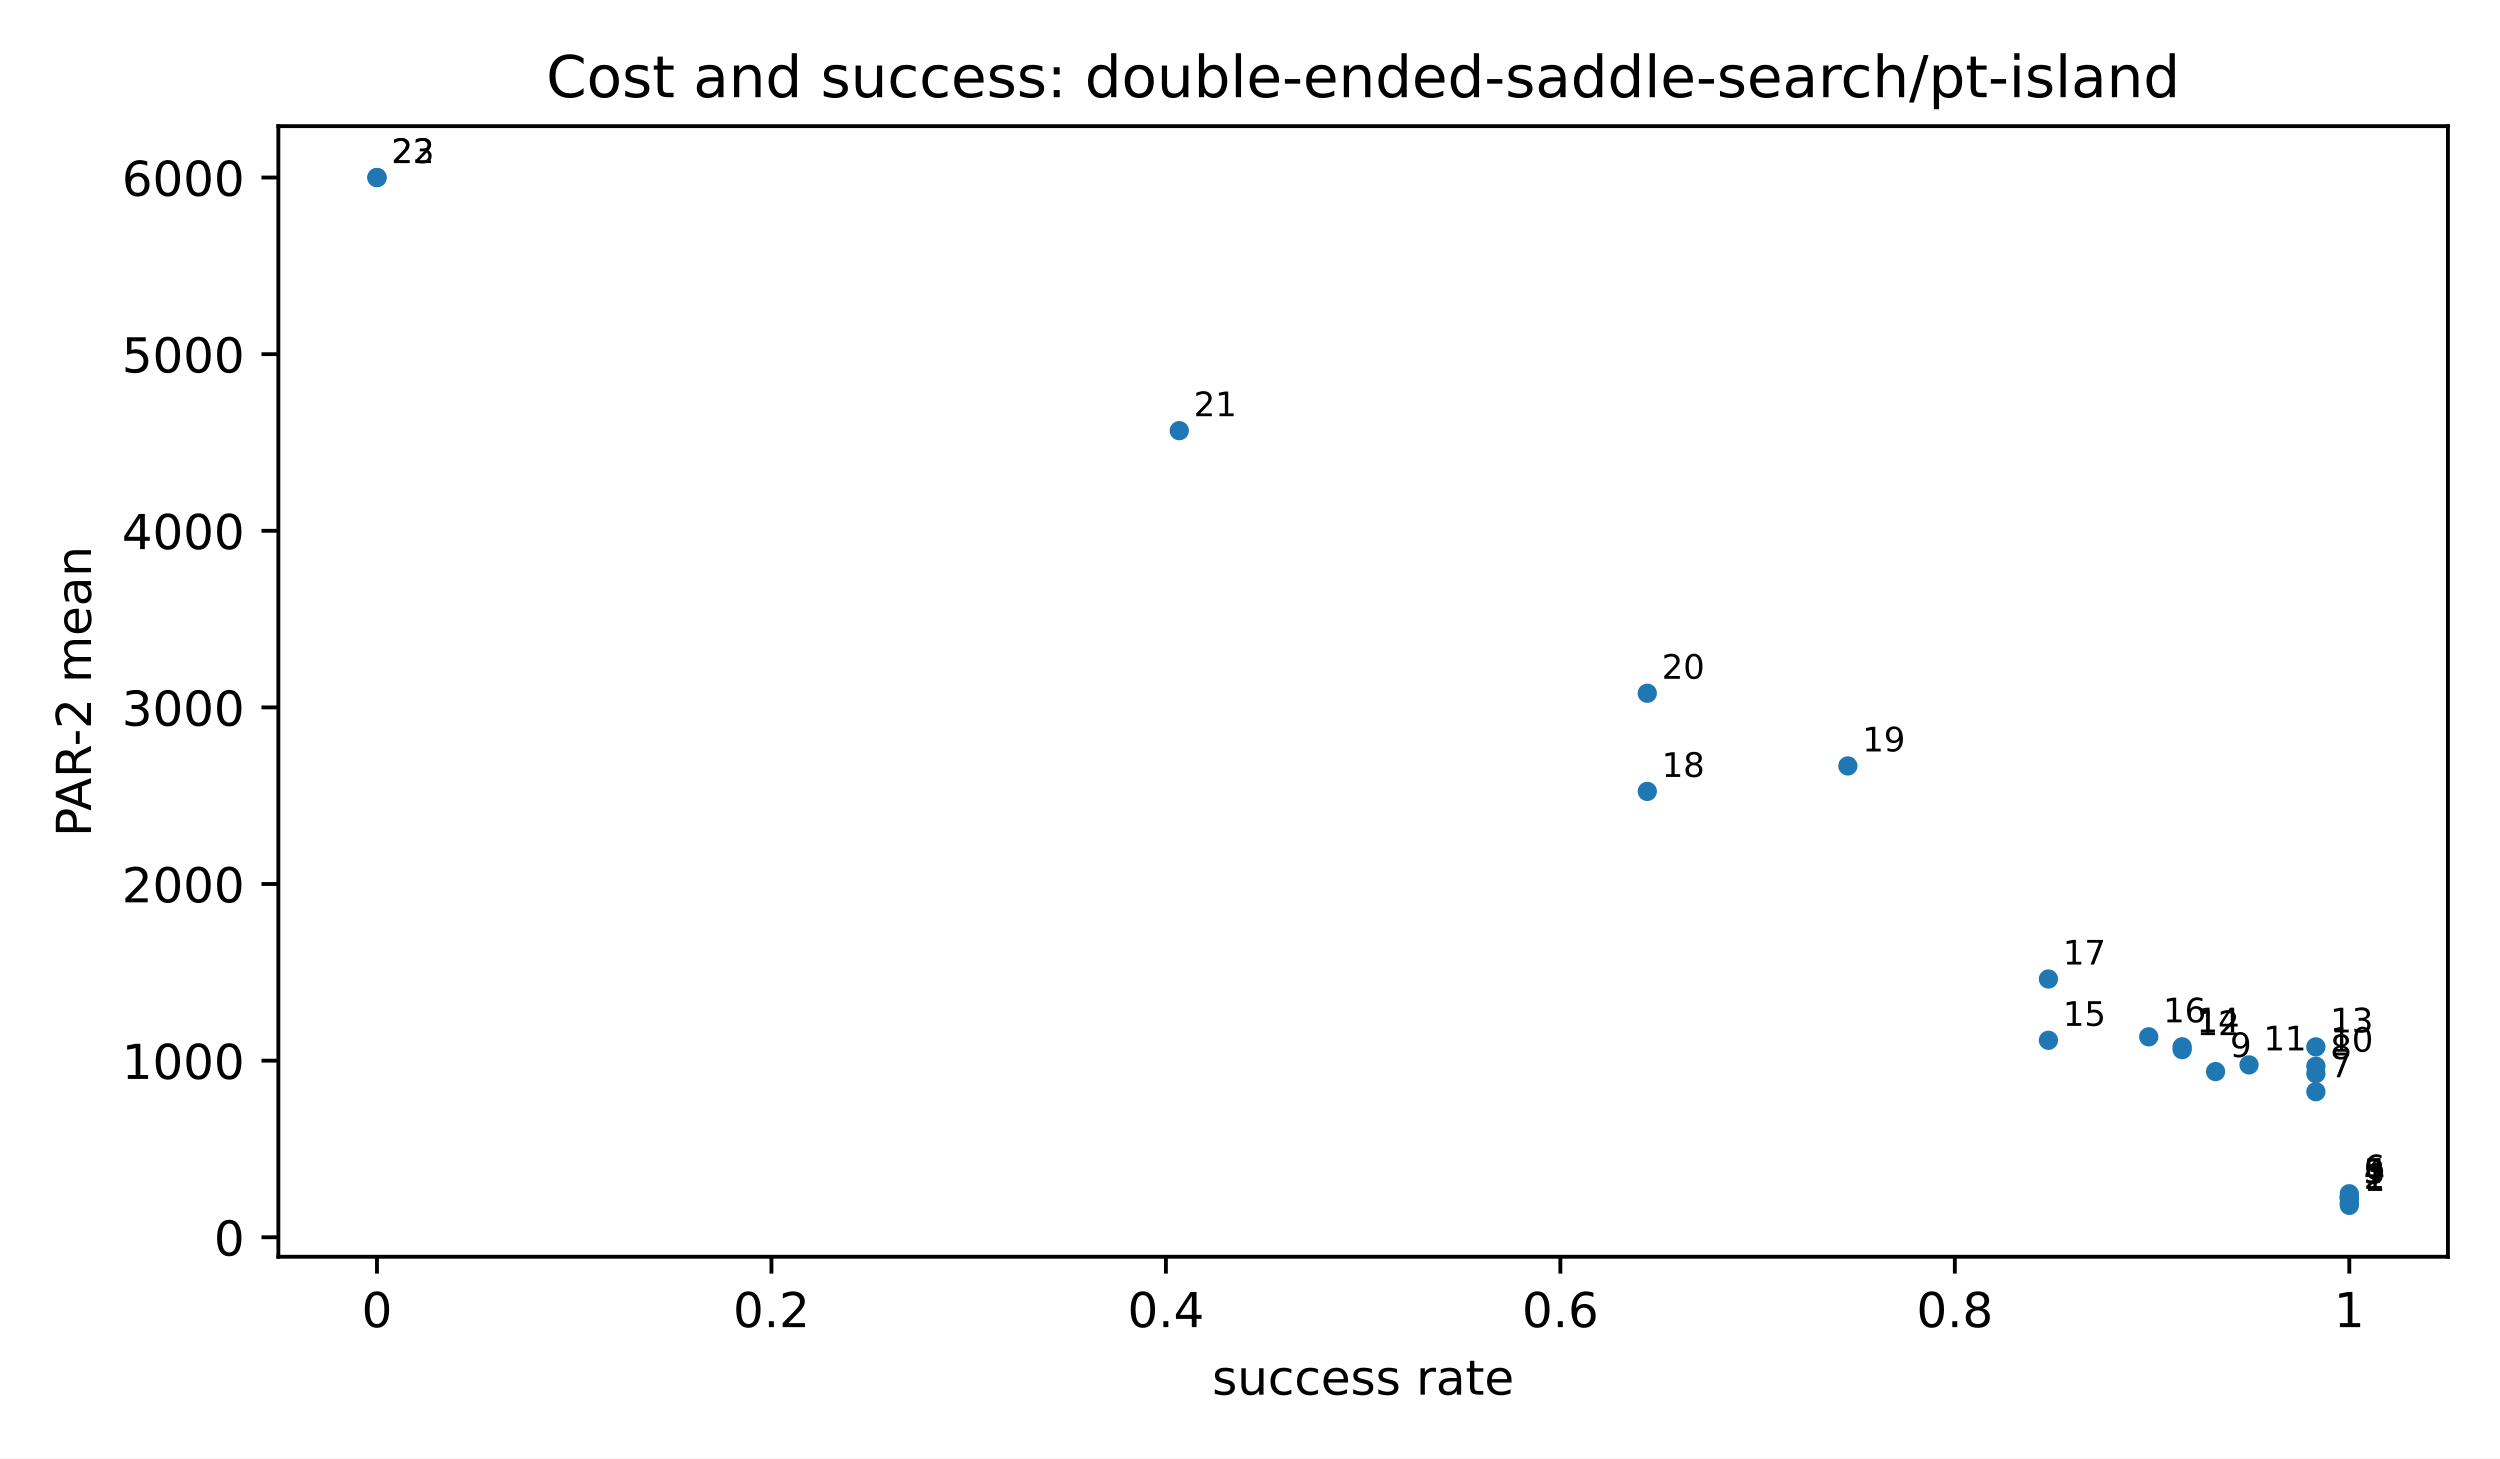
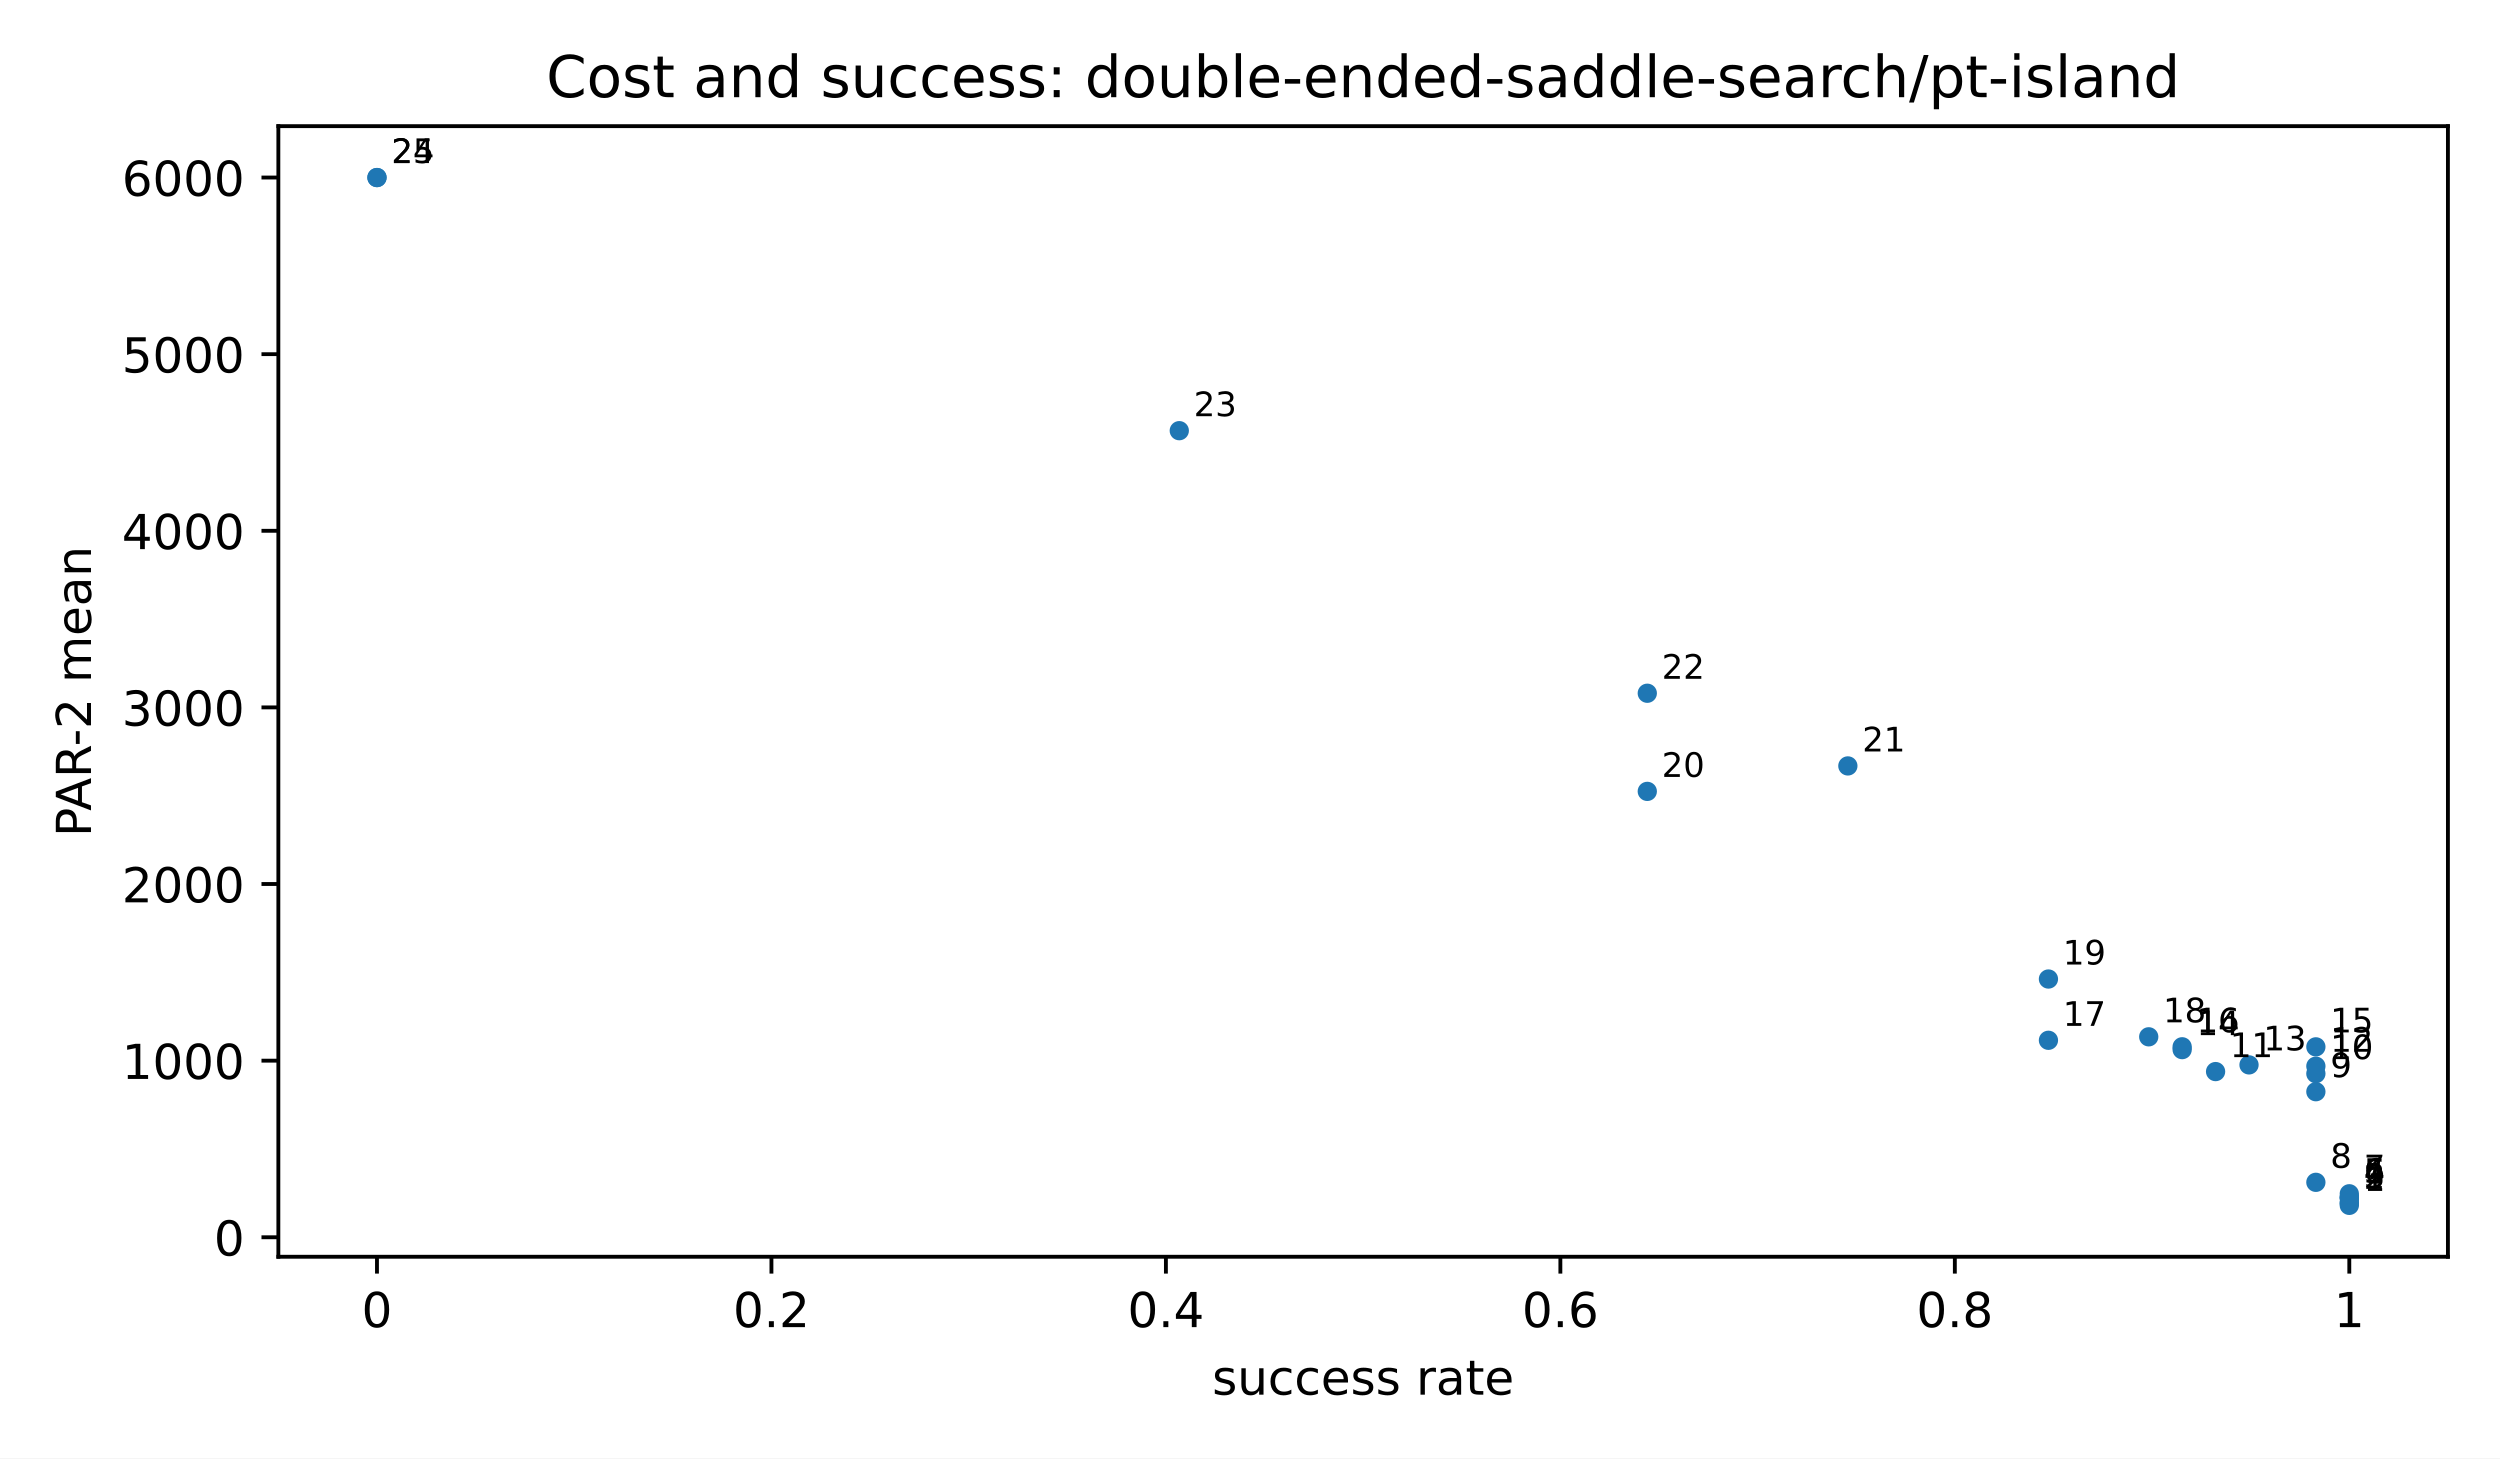
<svg xmlns="http://www.w3.org/2000/svg" xmlns:xlink="http://www.w3.org/1999/xlink" width="518.4pt" height="302.4pt" viewBox="0 0 518.4 302.4" version="1.1">
  <defs>
    <style type="text/css">*{stroke-linejoin: round; stroke-linecap: butt}</style>
  </defs>
  <g id="figure_1">
    <g id="patch_1">
      <path d="M 0 302.4  L 518.4 302.4  L 518.4 0  L 0 0  z " style="fill: #ffffff" />
    </g>
    <g id="axes_1">
      <g id="patch_2">
        <path d="M 57.72 260.6  L 507.6 260.6  L 507.6 26.16  L 57.72 26.16  z " style="fill: #ffffff" />
      </g>
      <g id="PathCollection_1">
        <defs>
          <path id="m2d8934182f" d="M 0 2  C 0.53 2 1.039 1.789 1.414 1.414  C 1.789 1.039 2 0.53 2 0  C 2 -0.53 1.789 -1.039 1.414 -1.414  C 1.039 -1.789 0.53 -2 0 -2  C -0.53 -2 -1.039 -1.789 -1.414 -1.414  C -1.789 -1.039 -2 -0.53 -2 0  C -2 0.53 -1.789 1.039 -1.414 1.414  C -1.039 1.789 -0.53 2 0 2  z " />
        </defs>
        <g clip-path="url(#pfbca4baf77)">
          <use xlink:href="#m2d8934182f" x="487.151" y="249.944" style="fill: #1f77b4" />
          <use xlink:href="#m2d8934182f" x="487.151" y="249.526" style="fill: #1f77b4" />
+           <use xlink:href="#m2d8934182f" x="487.151" y="249.325" style="fill: #1f77b4" />
          <use xlink:href="#m2d8934182f" x="487.151" y="248.446" style="fill: #1f77b4" />
          <use xlink:href="#m2d8934182f" x="487.151" y="248.287" style="fill: #1f77b4" />
          <use xlink:href="#m2d8934182f" x="487.151" y="248.287" style="fill: #1f77b4" />
          <use xlink:href="#m2d8934182f" x="487.151" y="247.54" style="fill: #1f77b4" />
+           <use xlink:href="#m2d8934182f" x="480.219" y="245.167" style="fill: #1f77b4" />
          <use xlink:href="#m2d8934182f" x="480.219" y="226.377" style="fill: #1f77b4" />
          <use xlink:href="#m2d8934182f" x="480.219" y="222.628" style="fill: #1f77b4" />
          <use xlink:href="#m2d8934182f" x="459.423" y="222.203" style="fill: #1f77b4" />
          <use xlink:href="#m2d8934182f" x="480.219" y="221.088" style="fill: #1f77b4" />
          <use xlink:href="#m2d8934182f" x="466.355" y="220.815" style="fill: #1f77b4" />
          <use xlink:href="#m2d8934182f" x="452.491" y="217.648" style="fill: #1f77b4" />
          <use xlink:href="#m2d8934182f" x="480.219" y="217.075" style="fill: #1f77b4" />
          <use xlink:href="#m2d8934182f" x="452.491" y="217.063" style="fill: #1f77b4" />
          <use xlink:href="#m2d8934182f" x="424.764" y="215.715" style="fill: #1f77b4" />
          <use xlink:href="#m2d8934182f" x="445.56" y="214.994" style="fill: #1f77b4" />
          <use xlink:href="#m2d8934182f" x="424.764" y="203.01" style="fill: #1f77b4" />
          <use xlink:href="#m2d8934182f" x="341.581" y="164.102" style="fill: #1f77b4" />
          <use xlink:href="#m2d8934182f" x="383.172" y="158.823" style="fill: #1f77b4" />
          <use xlink:href="#m2d8934182f" x="341.581" y="143.751" style="fill: #1f77b4" />
          <use xlink:href="#m2d8934182f" x="244.535" y="89.306" style="fill: #1f77b4" />
          <use xlink:href="#m2d8934182f" x="78.169" y="36.816" style="fill: #1f77b4" />
          <use xlink:href="#m2d8934182f" x="78.169" y="36.816" style="fill: #1f77b4" />
        </g>
      </g>
      <g id="matplotlib.axis_1">
        <g id="xtick_1">
          <g id="line2d_1">
            <defs>
              <path id="m8ea4d47d77" d="M 0 0  L 0 3.5  " style="stroke: #000000; stroke-width: 0.8" />
            </defs>
            <g>
              <use xlink:href="#m8ea4d47d77" x="78.169" y="260.6" style="stroke: #000000; stroke-width: 0.8" />
            </g>
          </g>
          <g id="text_1">
            <text style="font-size: 10px; font-family: 'DejaVu Sans', 'Bitstream Vera Sans', 'Computer Modern Sans Serif', 'Lucida Grande', 'Verdana', 'Geneva', 'Lucid', 'Arial', 'Helvetica', 'Avant Garde', sans-serif; text-anchor: middle" x="78.169" y="275.198" transform="rotate(-0 78.16909 275.1977)">0</text>
          </g>
        </g>
        <g id="xtick_2">
          <g id="line2d_2">
            <g>
              <use xlink:href="#m8ea4d47d77" x="159.965" y="260.6" style="stroke: #000000; stroke-width: 0.8" />
            </g>
          </g>
          <g id="text_2">
            <text style="font-size: 10px; font-family: 'DejaVu Sans', 'Bitstream Vera Sans', 'Computer Modern Sans Serif', 'Lucida Grande', 'Verdana', 'Geneva', 'Lucid', 'Arial', 'Helvetica', 'Avant Garde', sans-serif; text-anchor: middle" x="159.965" y="275.198" transform="rotate(-0 159.9655 275.1977)">0.2</text>
          </g>
        </g>
        <g id="xtick_3">
          <g id="line2d_3">
            <g>
              <use xlink:href="#m8ea4d47d77" x="241.762" y="260.6" style="stroke: #000000; stroke-width: 0.8" />
            </g>
          </g>
          <g id="text_3">
            <text style="font-size: 10px; font-family: 'DejaVu Sans', 'Bitstream Vera Sans', 'Computer Modern Sans Serif', 'Lucida Grande', 'Verdana', 'Geneva', 'Lucid', 'Arial', 'Helvetica', 'Avant Garde', sans-serif; text-anchor: middle" x="241.762" y="275.198" transform="rotate(-0 241.7618 275.1977)">0.4</text>
          </g>
        </g>
        <g id="xtick_4">
          <g id="line2d_4">
            <g>
              <use xlink:href="#m8ea4d47d77" x="323.558" y="260.6" style="stroke: #000000; stroke-width: 0.8" />
            </g>
          </g>
          <g id="text_4">
            <text style="font-size: 10px; font-family: 'DejaVu Sans', 'Bitstream Vera Sans', 'Computer Modern Sans Serif', 'Lucida Grande', 'Verdana', 'Geneva', 'Lucid', 'Arial', 'Helvetica', 'Avant Garde', sans-serif; text-anchor: middle" x="323.558" y="275.198" transform="rotate(-0 323.5582 275.1977)">0.6</text>
          </g>
        </g>
        <g id="xtick_5">
          <g id="line2d_5">
            <g>
              <use xlink:href="#m8ea4d47d77" x="405.355" y="260.6" style="stroke: #000000; stroke-width: 0.8" />
            </g>
          </g>
          <g id="text_5">
            <text style="font-size: 10px; font-family: 'DejaVu Sans', 'Bitstream Vera Sans', 'Computer Modern Sans Serif', 'Lucida Grande', 'Verdana', 'Geneva', 'Lucid', 'Arial', 'Helvetica', 'Avant Garde', sans-serif; text-anchor: middle" x="405.355" y="275.198" transform="rotate(-0 405.3545 275.1977)">0.8</text>
          </g>
        </g>
        <g id="xtick_6">
          <g id="line2d_6">
            <g>
              <use xlink:href="#m8ea4d47d77" x="487.151" y="260.6" style="stroke: #000000; stroke-width: 0.8" />
            </g>
          </g>
          <g id="text_6">
            <text style="font-size: 10px; font-family: 'DejaVu Sans', 'Bitstream Vera Sans', 'Computer Modern Sans Serif', 'Lucida Grande', 'Verdana', 'Geneva', 'Lucid', 'Arial', 'Helvetica', 'Avant Garde', sans-serif; text-anchor: middle" x="487.151" y="275.198" transform="rotate(-0 487.1509 275.1977)">1</text>
          </g>
        </g>
        <g id="text_7">
          <text style="font-size: 10px; font-family: 'DejaVu Sans', 'Bitstream Vera Sans', 'Computer Modern Sans Serif', 'Lucida Grande', 'Verdana', 'Geneva', 'Lucid', 'Arial', 'Helvetica', 'Avant Garde', sans-serif; text-anchor: middle" x="282.66" y="289.198" transform="rotate(-0 282.66 289.1977)">success rate</text>
        </g>
      </g>
      <g id="matplotlib.axis_2">
        <g id="ytick_1">
          <g id="line2d_7">
            <defs>
              <path id="md659df78fa" d="M 0 0  L -3.5 0  " style="stroke: #000000; stroke-width: 0.8" />
            </defs>
            <g>
              <use xlink:href="#md659df78fa" x="57.72" y="256.56" style="stroke: #000000; stroke-width: 0.8" />
            </g>
          </g>
          <g id="text_8">
            <text style="font-size: 10px; font-family: 'DejaVu Sans', 'Bitstream Vera Sans', 'Computer Modern Sans Serif', 'Lucida Grande', 'Verdana', 'Geneva', 'Lucid', 'Arial', 'Helvetica', 'Avant Garde', sans-serif; text-anchor: end" x="50.72" y="260.358" transform="rotate(-0 50.72 260.3583)">0</text>
          </g>
        </g>
        <g id="ytick_2">
          <g id="line2d_8">
            <g>
              <use xlink:href="#md659df78fa" x="57.72" y="219.936" style="stroke: #000000; stroke-width: 0.8" />
            </g>
          </g>
          <g id="text_9">
            <text style="font-size: 10px; font-family: 'DejaVu Sans', 'Bitstream Vera Sans', 'Computer Modern Sans Serif', 'Lucida Grande', 'Verdana', 'Geneva', 'Lucid', 'Arial', 'Helvetica', 'Avant Garde', sans-serif; text-anchor: end" x="50.72" y="223.734" transform="rotate(-0 50.72 223.7345)">1000</text>
          </g>
        </g>
        <g id="ytick_3">
          <g id="line2d_9">
            <g>
              <use xlink:href="#md659df78fa" x="57.72" y="183.312" style="stroke: #000000; stroke-width: 0.8" />
            </g>
          </g>
          <g id="text_10">
            <text style="font-size: 10px; font-family: 'DejaVu Sans', 'Bitstream Vera Sans', 'Computer Modern Sans Serif', 'Lucida Grande', 'Verdana', 'Geneva', 'Lucid', 'Arial', 'Helvetica', 'Avant Garde', sans-serif; text-anchor: end" x="50.72" y="187.111" transform="rotate(-0 50.72 187.1106)">2000</text>
          </g>
        </g>
        <g id="ytick_4">
          <g id="line2d_10">
            <g>
              <use xlink:href="#md659df78fa" x="57.72" y="146.688" style="stroke: #000000; stroke-width: 0.8" />
            </g>
          </g>
          <g id="text_11">
            <text style="font-size: 10px; font-family: 'DejaVu Sans', 'Bitstream Vera Sans', 'Computer Modern Sans Serif', 'Lucida Grande', 'Verdana', 'Geneva', 'Lucid', 'Arial', 'Helvetica', 'Avant Garde', sans-serif; text-anchor: end" x="50.72" y="150.487" transform="rotate(-0 50.72 150.4868)">3000</text>
          </g>
        </g>
        <g id="ytick_5">
          <g id="line2d_11">
            <g>
              <use xlink:href="#md659df78fa" x="57.72" y="110.064" style="stroke: #000000; stroke-width: 0.8" />
            </g>
          </g>
          <g id="text_12">
            <text style="font-size: 10px; font-family: 'DejaVu Sans', 'Bitstream Vera Sans', 'Computer Modern Sans Serif', 'Lucida Grande', 'Verdana', 'Geneva', 'Lucid', 'Arial', 'Helvetica', 'Avant Garde', sans-serif; text-anchor: end" x="50.72" y="113.863" transform="rotate(-0 50.72 113.8629)">4000</text>
          </g>
        </g>
        <g id="ytick_6">
          <g id="line2d_12">
            <g>
              <use xlink:href="#md659df78fa" x="57.72" y="73.44" style="stroke: #000000; stroke-width: 0.8" />
            </g>
          </g>
          <g id="text_13">
            <text style="font-size: 10px; font-family: 'DejaVu Sans', 'Bitstream Vera Sans', 'Computer Modern Sans Serif', 'Lucida Grande', 'Verdana', 'Geneva', 'Lucid', 'Arial', 'Helvetica', 'Avant Garde', sans-serif; text-anchor: end" x="50.72" y="77.239" transform="rotate(-0 50.72 77.23905)">5000</text>
          </g>
        </g>
        <g id="ytick_7">
          <g id="line2d_13">
            <g>
              <use xlink:href="#md659df78fa" x="57.72" y="36.816" style="stroke: #000000; stroke-width: 0.8" />
            </g>
          </g>
          <g id="text_14">
            <text style="font-size: 10px; font-family: 'DejaVu Sans', 'Bitstream Vera Sans', 'Computer Modern Sans Serif', 'Lucida Grande', 'Verdana', 'Geneva', 'Lucid', 'Arial', 'Helvetica', 'Avant Garde', sans-serif; text-anchor: end" x="50.72" y="40.615" transform="rotate(-0 50.72 40.61519)">6000</text>
          </g>
        </g>
        <g id="text_15">
          <text style="font-size: 10px; font-family: 'DejaVu Sans', 'Bitstream Vera Sans', 'Computer Modern Sans Serif', 'Lucida Grande', 'Verdana', 'Geneva', 'Lucid', 'Arial', 'Helvetica', 'Avant Garde', sans-serif; text-anchor: middle" x="18.868" y="143.38" transform="rotate(-90 18.86766 143.38)">PAR-2 mean</text>
        </g>
      </g>
      <g id="patch_3">
        <path d="M 57.72 260.6  L 57.72 26.16  " style="fill: none; stroke: #000000; stroke-width: 0.8; stroke-linejoin: miter; stroke-linecap: square" />
      </g>
      <g id="patch_4">
        <path d="M 507.6 260.6  L 507.6 26.16  " style="fill: none; stroke: #000000; stroke-width: 0.8; stroke-linejoin: miter; stroke-linecap: square" />
      </g>
      <g id="patch_5">
        <path d="M 57.72 260.6  L 507.6 260.6  " style="fill: none; stroke: #000000; stroke-width: 0.8; stroke-linejoin: miter; stroke-linecap: square" />
      </g>
      <g id="patch_6">
        <path d="M 57.72 26.16  L 507.6 26.16  " style="fill: none; stroke: #000000; stroke-width: 0.8; stroke-linejoin: miter; stroke-linecap: square" />
      </g>
      <g id="text_16">
        <text style="font-size: 7px; font-family: 'DejaVu Sans', 'Bitstream Vera Sans', 'Computer Modern Sans Serif', 'Lucida Grande', 'Verdana', 'Geneva', 'Lucid', 'Arial', 'Helvetica', 'Avant Garde', sans-serif; text-anchor: start" x="490.151" y="246.944" transform="rotate(-0 490.1509 246.9436)">1</text>
      </g>
      <g id="text_17">
        <text style="font-size: 7px; font-family: 'DejaVu Sans', 'Bitstream Vera Sans', 'Computer Modern Sans Serif', 'Lucida Grande', 'Verdana', 'Geneva', 'Lucid', 'Arial', 'Helvetica', 'Avant Garde', sans-serif; text-anchor: start" x="490.151" y="246.526" transform="rotate(-0 490.1509 246.5259)">2</text>
      </g>
      <g id="text_18">
-         <text style="font-size: 7px; font-family: 'DejaVu Sans', 'Bitstream Vera Sans', 'Computer Modern Sans Serif', 'Lucida Grande', 'Verdana', 'Geneva', 'Lucid', 'Arial', 'Helvetica', 'Avant Garde', sans-serif; text-anchor: start" x="490.151" y="245.446" transform="rotate(-0 490.1509 245.4464)">3</text>
+         <text style="font-size: 7px; font-family: 'DejaVu Sans', 'Bitstream Vera Sans', 'Computer Modern Sans Serif', 'Lucida Grande', 'Verdana', 'Geneva', 'Lucid', 'Arial', 'Helvetica', 'Avant Garde', sans-serif; text-anchor: start" x="490.151" y="246.325" transform="rotate(-0 490.1509 246.3248)">3</text>
      </g>
      <g id="text_19">
-         <text style="font-size: 7px; font-family: 'DejaVu Sans', 'Bitstream Vera Sans', 'Computer Modern Sans Serif', 'Lucida Grande', 'Verdana', 'Geneva', 'Lucid', 'Arial', 'Helvetica', 'Avant Garde', sans-serif; text-anchor: start" x="490.151" y="245.287" transform="rotate(-0 490.1509 245.2869)">4</text>
+         <text style="font-size: 7px; font-family: 'DejaVu Sans', 'Bitstream Vera Sans', 'Computer Modern Sans Serif', 'Lucida Grande', 'Verdana', 'Geneva', 'Lucid', 'Arial', 'Helvetica', 'Avant Garde', sans-serif; text-anchor: start" x="490.151" y="245.446" transform="rotate(-0 490.1509 245.4464)">4</text>
      </g>
      <g id="text_20">
        <text style="font-size: 7px; font-family: 'DejaVu Sans', 'Bitstream Vera Sans', 'Computer Modern Sans Serif', 'Lucida Grande', 'Verdana', 'Geneva', 'Lucid', 'Arial', 'Helvetica', 'Avant Garde', sans-serif; text-anchor: start" x="490.151" y="245.287" transform="rotate(-0 490.1509 245.2869)">5</text>
      </g>
      <g id="text_21">
-         <text style="font-size: 7px; font-family: 'DejaVu Sans', 'Bitstream Vera Sans', 'Computer Modern Sans Serif', 'Lucida Grande', 'Verdana', 'Geneva', 'Lucid', 'Arial', 'Helvetica', 'Avant Garde', sans-serif; text-anchor: start" x="490.151" y="244.54" transform="rotate(-0 490.1509 244.5401)">6</text>
+         <text style="font-size: 7px; font-family: 'DejaVu Sans', 'Bitstream Vera Sans', 'Computer Modern Sans Serif', 'Lucida Grande', 'Verdana', 'Geneva', 'Lucid', 'Arial', 'Helvetica', 'Avant Garde', sans-serif; text-anchor: start" x="490.151" y="245.287" transform="rotate(-0 490.1509 245.2869)">6</text>
      </g>
      <g id="text_22">
-         <text style="font-size: 7px; font-family: 'DejaVu Sans', 'Bitstream Vera Sans', 'Computer Modern Sans Serif', 'Lucida Grande', 'Verdana', 'Geneva', 'Lucid', 'Arial', 'Helvetica', 'Avant Garde', sans-serif; text-anchor: start" x="483.219" y="223.377" transform="rotate(-0 483.219 223.3771)">7</text>
+         <text style="font-size: 7px; font-family: 'DejaVu Sans', 'Bitstream Vera Sans', 'Computer Modern Sans Serif', 'Lucida Grande', 'Verdana', 'Geneva', 'Lucid', 'Arial', 'Helvetica', 'Avant Garde', sans-serif; text-anchor: start" x="490.151" y="244.54" transform="rotate(-0 490.1509 244.5401)">7</text>
      </g>
      <g id="text_23">
-         <text style="font-size: 7px; font-family: 'DejaVu Sans', 'Bitstream Vera Sans', 'Computer Modern Sans Serif', 'Lucida Grande', 'Verdana', 'Geneva', 'Lucid', 'Arial', 'Helvetica', 'Avant Garde', sans-serif; text-anchor: start" x="483.219" y="219.628" transform="rotate(-0 483.219 219.6284)">8</text>
+         <text style="font-size: 7px; font-family: 'DejaVu Sans', 'Bitstream Vera Sans', 'Computer Modern Sans Serif', 'Lucida Grande', 'Verdana', 'Geneva', 'Lucid', 'Arial', 'Helvetica', 'Avant Garde', sans-serif; text-anchor: start" x="483.219" y="242.167" transform="rotate(-0 483.219 242.167)">8</text>
      </g>
      <g id="text_24">
-         <text style="font-size: 7px; font-family: 'DejaVu Sans', 'Bitstream Vera Sans', 'Computer Modern Sans Serif', 'Lucida Grande', 'Verdana', 'Geneva', 'Lucid', 'Arial', 'Helvetica', 'Avant Garde', sans-serif; text-anchor: start" x="462.423" y="219.203" transform="rotate(-0 462.4233 219.2026)">9</text>
+         <text style="font-size: 7px; font-family: 'DejaVu Sans', 'Bitstream Vera Sans', 'Computer Modern Sans Serif', 'Lucida Grande', 'Verdana', 'Geneva', 'Lucid', 'Arial', 'Helvetica', 'Avant Garde', sans-serif; text-anchor: start" x="483.219" y="223.377" transform="rotate(-0 483.219 223.3771)">9</text>
      </g>
      <g id="text_25">
-         <text style="font-size: 7px; font-family: 'DejaVu Sans', 'Bitstream Vera Sans', 'Computer Modern Sans Serif', 'Lucida Grande', 'Verdana', 'Geneva', 'Lucid', 'Arial', 'Helvetica', 'Avant Garde', sans-serif; text-anchor: start" x="483.219" y="218.088" transform="rotate(-0 483.219 218.0884)">10</text>
+         <text style="font-size: 7px; font-family: 'DejaVu Sans', 'Bitstream Vera Sans', 'Computer Modern Sans Serif', 'Lucida Grande', 'Verdana', 'Geneva', 'Lucid', 'Arial', 'Helvetica', 'Avant Garde', sans-serif; text-anchor: start" x="483.219" y="219.628" transform="rotate(-0 483.219 219.6284)">10</text>
      </g>
      <g id="text_26">
-         <text style="font-size: 7px; font-family: 'DejaVu Sans', 'Bitstream Vera Sans', 'Computer Modern Sans Serif', 'Lucida Grande', 'Verdana', 'Geneva', 'Lucid', 'Arial', 'Helvetica', 'Avant Garde', sans-serif; text-anchor: start" x="469.355" y="217.815" transform="rotate(-0 469.3552 217.8153)">11</text>
+         <text style="font-size: 7px; font-family: 'DejaVu Sans', 'Bitstream Vera Sans', 'Computer Modern Sans Serif', 'Lucida Grande', 'Verdana', 'Geneva', 'Lucid', 'Arial', 'Helvetica', 'Avant Garde', sans-serif; text-anchor: start" x="462.423" y="219.203" transform="rotate(-0 462.4233 219.2026)">11</text>
      </g>
      <g id="text_27">
-         <text style="font-size: 7px; font-family: 'DejaVu Sans', 'Bitstream Vera Sans', 'Computer Modern Sans Serif', 'Lucida Grande', 'Verdana', 'Geneva', 'Lucid', 'Arial', 'Helvetica', 'Avant Garde', sans-serif; text-anchor: start" x="455.491" y="214.648" transform="rotate(-0 455.4914 214.6482)">12</text>
+         <text style="font-size: 7px; font-family: 'DejaVu Sans', 'Bitstream Vera Sans', 'Computer Modern Sans Serif', 'Lucida Grande', 'Verdana', 'Geneva', 'Lucid', 'Arial', 'Helvetica', 'Avant Garde', sans-serif; text-anchor: start" x="483.219" y="218.088" transform="rotate(-0 483.219 218.0884)">12</text>
      </g>
      <g id="text_28">
-         <text style="font-size: 7px; font-family: 'DejaVu Sans', 'Bitstream Vera Sans', 'Computer Modern Sans Serif', 'Lucida Grande', 'Verdana', 'Geneva', 'Lucid', 'Arial', 'Helvetica', 'Avant Garde', sans-serif; text-anchor: start" x="483.219" y="214.075" transform="rotate(-0 483.219 214.0747)">13</text>
+         <text style="font-size: 7px; font-family: 'DejaVu Sans', 'Bitstream Vera Sans', 'Computer Modern Sans Serif', 'Lucida Grande', 'Verdana', 'Geneva', 'Lucid', 'Arial', 'Helvetica', 'Avant Garde', sans-serif; text-anchor: start" x="469.355" y="217.815" transform="rotate(-0 469.3552 217.8153)">13</text>
      </g>
      <g id="text_29">
-         <text style="font-size: 7px; font-family: 'DejaVu Sans', 'Bitstream Vera Sans', 'Computer Modern Sans Serif', 'Lucida Grande', 'Verdana', 'Geneva', 'Lucid', 'Arial', 'Helvetica', 'Avant Garde', sans-serif; text-anchor: start" x="455.491" y="214.063" transform="rotate(-0 455.4914 214.0635)">14</text>
+         <text style="font-size: 7px; font-family: 'DejaVu Sans', 'Bitstream Vera Sans', 'Computer Modern Sans Serif', 'Lucida Grande', 'Verdana', 'Geneva', 'Lucid', 'Arial', 'Helvetica', 'Avant Garde', sans-serif; text-anchor: start" x="455.491" y="214.648" transform="rotate(-0 455.4914 214.6482)">14</text>
      </g>
      <g id="text_30">
-         <text style="font-size: 7px; font-family: 'DejaVu Sans', 'Bitstream Vera Sans', 'Computer Modern Sans Serif', 'Lucida Grande', 'Verdana', 'Geneva', 'Lucid', 'Arial', 'Helvetica', 'Avant Garde', sans-serif; text-anchor: start" x="427.764" y="212.715" transform="rotate(-0 427.7639 212.7146)">15</text>
+         <text style="font-size: 7px; font-family: 'DejaVu Sans', 'Bitstream Vera Sans', 'Computer Modern Sans Serif', 'Lucida Grande', 'Verdana', 'Geneva', 'Lucid', 'Arial', 'Helvetica', 'Avant Garde', sans-serif; text-anchor: start" x="483.219" y="214.075" transform="rotate(-0 483.219 214.0747)">15</text>
      </g>
      <g id="text_31">
-         <text style="font-size: 7px; font-family: 'DejaVu Sans', 'Bitstream Vera Sans', 'Computer Modern Sans Serif', 'Lucida Grande', 'Verdana', 'Geneva', 'Lucid', 'Arial', 'Helvetica', 'Avant Garde', sans-serif; text-anchor: start" x="448.56" y="211.994" transform="rotate(-0 448.5595 211.9939)">16</text>
+         <text style="font-size: 7px; font-family: 'DejaVu Sans', 'Bitstream Vera Sans', 'Computer Modern Sans Serif', 'Lucida Grande', 'Verdana', 'Geneva', 'Lucid', 'Arial', 'Helvetica', 'Avant Garde', sans-serif; text-anchor: start" x="455.491" y="214.063" transform="rotate(-0 455.4914 214.0635)">16</text>
      </g>
      <g id="text_32">
-         <text style="font-size: 7px; font-family: 'DejaVu Sans', 'Bitstream Vera Sans', 'Computer Modern Sans Serif', 'Lucida Grande', 'Verdana', 'Geneva', 'Lucid', 'Arial', 'Helvetica', 'Avant Garde', sans-serif; text-anchor: start" x="427.764" y="200.01" transform="rotate(-0 427.7639 200.0105)">17</text>
+         <text style="font-size: 7px; font-family: 'DejaVu Sans', 'Bitstream Vera Sans', 'Computer Modern Sans Serif', 'Lucida Grande', 'Verdana', 'Geneva', 'Lucid', 'Arial', 'Helvetica', 'Avant Garde', sans-serif; text-anchor: start" x="427.764" y="212.715" transform="rotate(-0 427.7639 212.7146)">17</text>
      </g>
      <g id="text_33">
-         <text style="font-size: 7px; font-family: 'DejaVu Sans', 'Bitstream Vera Sans', 'Computer Modern Sans Serif', 'Lucida Grande', 'Verdana', 'Geneva', 'Lucid', 'Arial', 'Helvetica', 'Avant Garde', sans-serif; text-anchor: start" x="344.581" y="161.102" transform="rotate(-0 344.5811 161.1017)">18</text>
+         <text style="font-size: 7px; font-family: 'DejaVu Sans', 'Bitstream Vera Sans', 'Computer Modern Sans Serif', 'Lucida Grande', 'Verdana', 'Geneva', 'Lucid', 'Arial', 'Helvetica', 'Avant Garde', sans-serif; text-anchor: start" x="448.56" y="211.994" transform="rotate(-0 448.5595 211.9939)">18</text>
      </g>
      <g id="text_34">
-         <text style="font-size: 7px; font-family: 'DejaVu Sans', 'Bitstream Vera Sans', 'Computer Modern Sans Serif', 'Lucida Grande', 'Verdana', 'Geneva', 'Lucid', 'Arial', 'Helvetica', 'Avant Garde', sans-serif; text-anchor: start" x="386.172" y="155.823" transform="rotate(-0 386.1725 155.8235)">19</text>
+         <text style="font-size: 7px; font-family: 'DejaVu Sans', 'Bitstream Vera Sans', 'Computer Modern Sans Serif', 'Lucida Grande', 'Verdana', 'Geneva', 'Lucid', 'Arial', 'Helvetica', 'Avant Garde', sans-serif; text-anchor: start" x="427.764" y="200.01" transform="rotate(-0 427.7639 200.0105)">19</text>
      </g>
      <g id="text_35">
-         <text style="font-size: 7px; font-family: 'DejaVu Sans', 'Bitstream Vera Sans', 'Computer Modern Sans Serif', 'Lucida Grande', 'Verdana', 'Geneva', 'Lucid', 'Arial', 'Helvetica', 'Avant Garde', sans-serif; text-anchor: start" x="344.581" y="140.751" transform="rotate(-0 344.5811 140.7512)">20</text>
+         <text style="font-size: 7px; font-family: 'DejaVu Sans', 'Bitstream Vera Sans', 'Computer Modern Sans Serif', 'Lucida Grande', 'Verdana', 'Geneva', 'Lucid', 'Arial', 'Helvetica', 'Avant Garde', sans-serif; text-anchor: start" x="344.581" y="161.102" transform="rotate(-0 344.5811 161.1017)">20</text>
      </g>
      <g id="text_36">
-         <text style="font-size: 7px; font-family: 'DejaVu Sans', 'Bitstream Vera Sans', 'Computer Modern Sans Serif', 'Lucida Grande', 'Verdana', 'Geneva', 'Lucid', 'Arial', 'Helvetica', 'Avant Garde', sans-serif; text-anchor: start" x="247.535" y="86.306" transform="rotate(-0 247.5346 86.30642)">21</text>
+         <text style="font-size: 7px; font-family: 'DejaVu Sans', 'Bitstream Vera Sans', 'Computer Modern Sans Serif', 'Lucida Grande', 'Verdana', 'Geneva', 'Lucid', 'Arial', 'Helvetica', 'Avant Garde', sans-serif; text-anchor: start" x="386.172" y="155.823" transform="rotate(-0 386.1725 155.8235)">21</text>
      </g>
      <g id="text_37">
-         <text style="font-size: 7px; font-family: 'DejaVu Sans', 'Bitstream Vera Sans', 'Computer Modern Sans Serif', 'Lucida Grande', 'Verdana', 'Geneva', 'Lucid', 'Arial', 'Helvetica', 'Avant Garde', sans-serif; text-anchor: start" x="81.169" y="33.816" transform="rotate(-0 81.16909 33.81636)">22</text>
+         <text style="font-size: 7px; font-family: 'DejaVu Sans', 'Bitstream Vera Sans', 'Computer Modern Sans Serif', 'Lucida Grande', 'Verdana', 'Geneva', 'Lucid', 'Arial', 'Helvetica', 'Avant Garde', sans-serif; text-anchor: start" x="344.581" y="140.751" transform="rotate(-0 344.5811 140.7512)">22</text>
      </g>
      <g id="text_38">
-         <text style="font-size: 7px; font-family: 'DejaVu Sans', 'Bitstream Vera Sans', 'Computer Modern Sans Serif', 'Lucida Grande', 'Verdana', 'Geneva', 'Lucid', 'Arial', 'Helvetica', 'Avant Garde', sans-serif; text-anchor: start" x="81.169" y="33.816" transform="rotate(-0 81.16909 33.81636)">23</text>
+         <text style="font-size: 7px; font-family: 'DejaVu Sans', 'Bitstream Vera Sans', 'Computer Modern Sans Serif', 'Lucida Grande', 'Verdana', 'Geneva', 'Lucid', 'Arial', 'Helvetica', 'Avant Garde', sans-serif; text-anchor: start" x="247.535" y="86.306" transform="rotate(-0 247.5346 86.30642)">23</text>
      </g>
      <g id="text_39">
+         <text style="font-size: 7px; font-family: 'DejaVu Sans', 'Bitstream Vera Sans', 'Computer Modern Sans Serif', 'Lucida Grande', 'Verdana', 'Geneva', 'Lucid', 'Arial', 'Helvetica', 'Avant Garde', sans-serif; text-anchor: start" x="81.169" y="33.816" transform="rotate(-0 81.16909 33.81636)">24</text>
+       </g>
+       <g id="text_40">
+         <text style="font-size: 7px; font-family: 'DejaVu Sans', 'Bitstream Vera Sans', 'Computer Modern Sans Serif', 'Lucida Grande', 'Verdana', 'Geneva', 'Lucid', 'Arial', 'Helvetica', 'Avant Garde', sans-serif; text-anchor: start" x="81.169" y="33.816" transform="rotate(-0 81.16909 33.81636)">25</text>
+       </g>
+       <g id="text_41">
        <text style="font-size: 12px; font-family: 'DejaVu Sans', 'Bitstream Vera Sans', 'Computer Modern Sans Serif', 'Lucida Grande', 'Verdana', 'Geneva', 'Lucid', 'Arial', 'Helvetica', 'Avant Garde', sans-serif; text-anchor: middle" x="282.66" y="20.16" transform="rotate(-0 282.66 20.16)">Cost and success: double-ended-saddle-search/pt-island</text>
      </g>
    </g>
  </g>
  <defs>
    <clipPath id="pfbca4baf77">
      <rect x="57.72" y="26.16" width="449.88" height="234.44" />
    </clipPath>
  </defs>
</svg>
